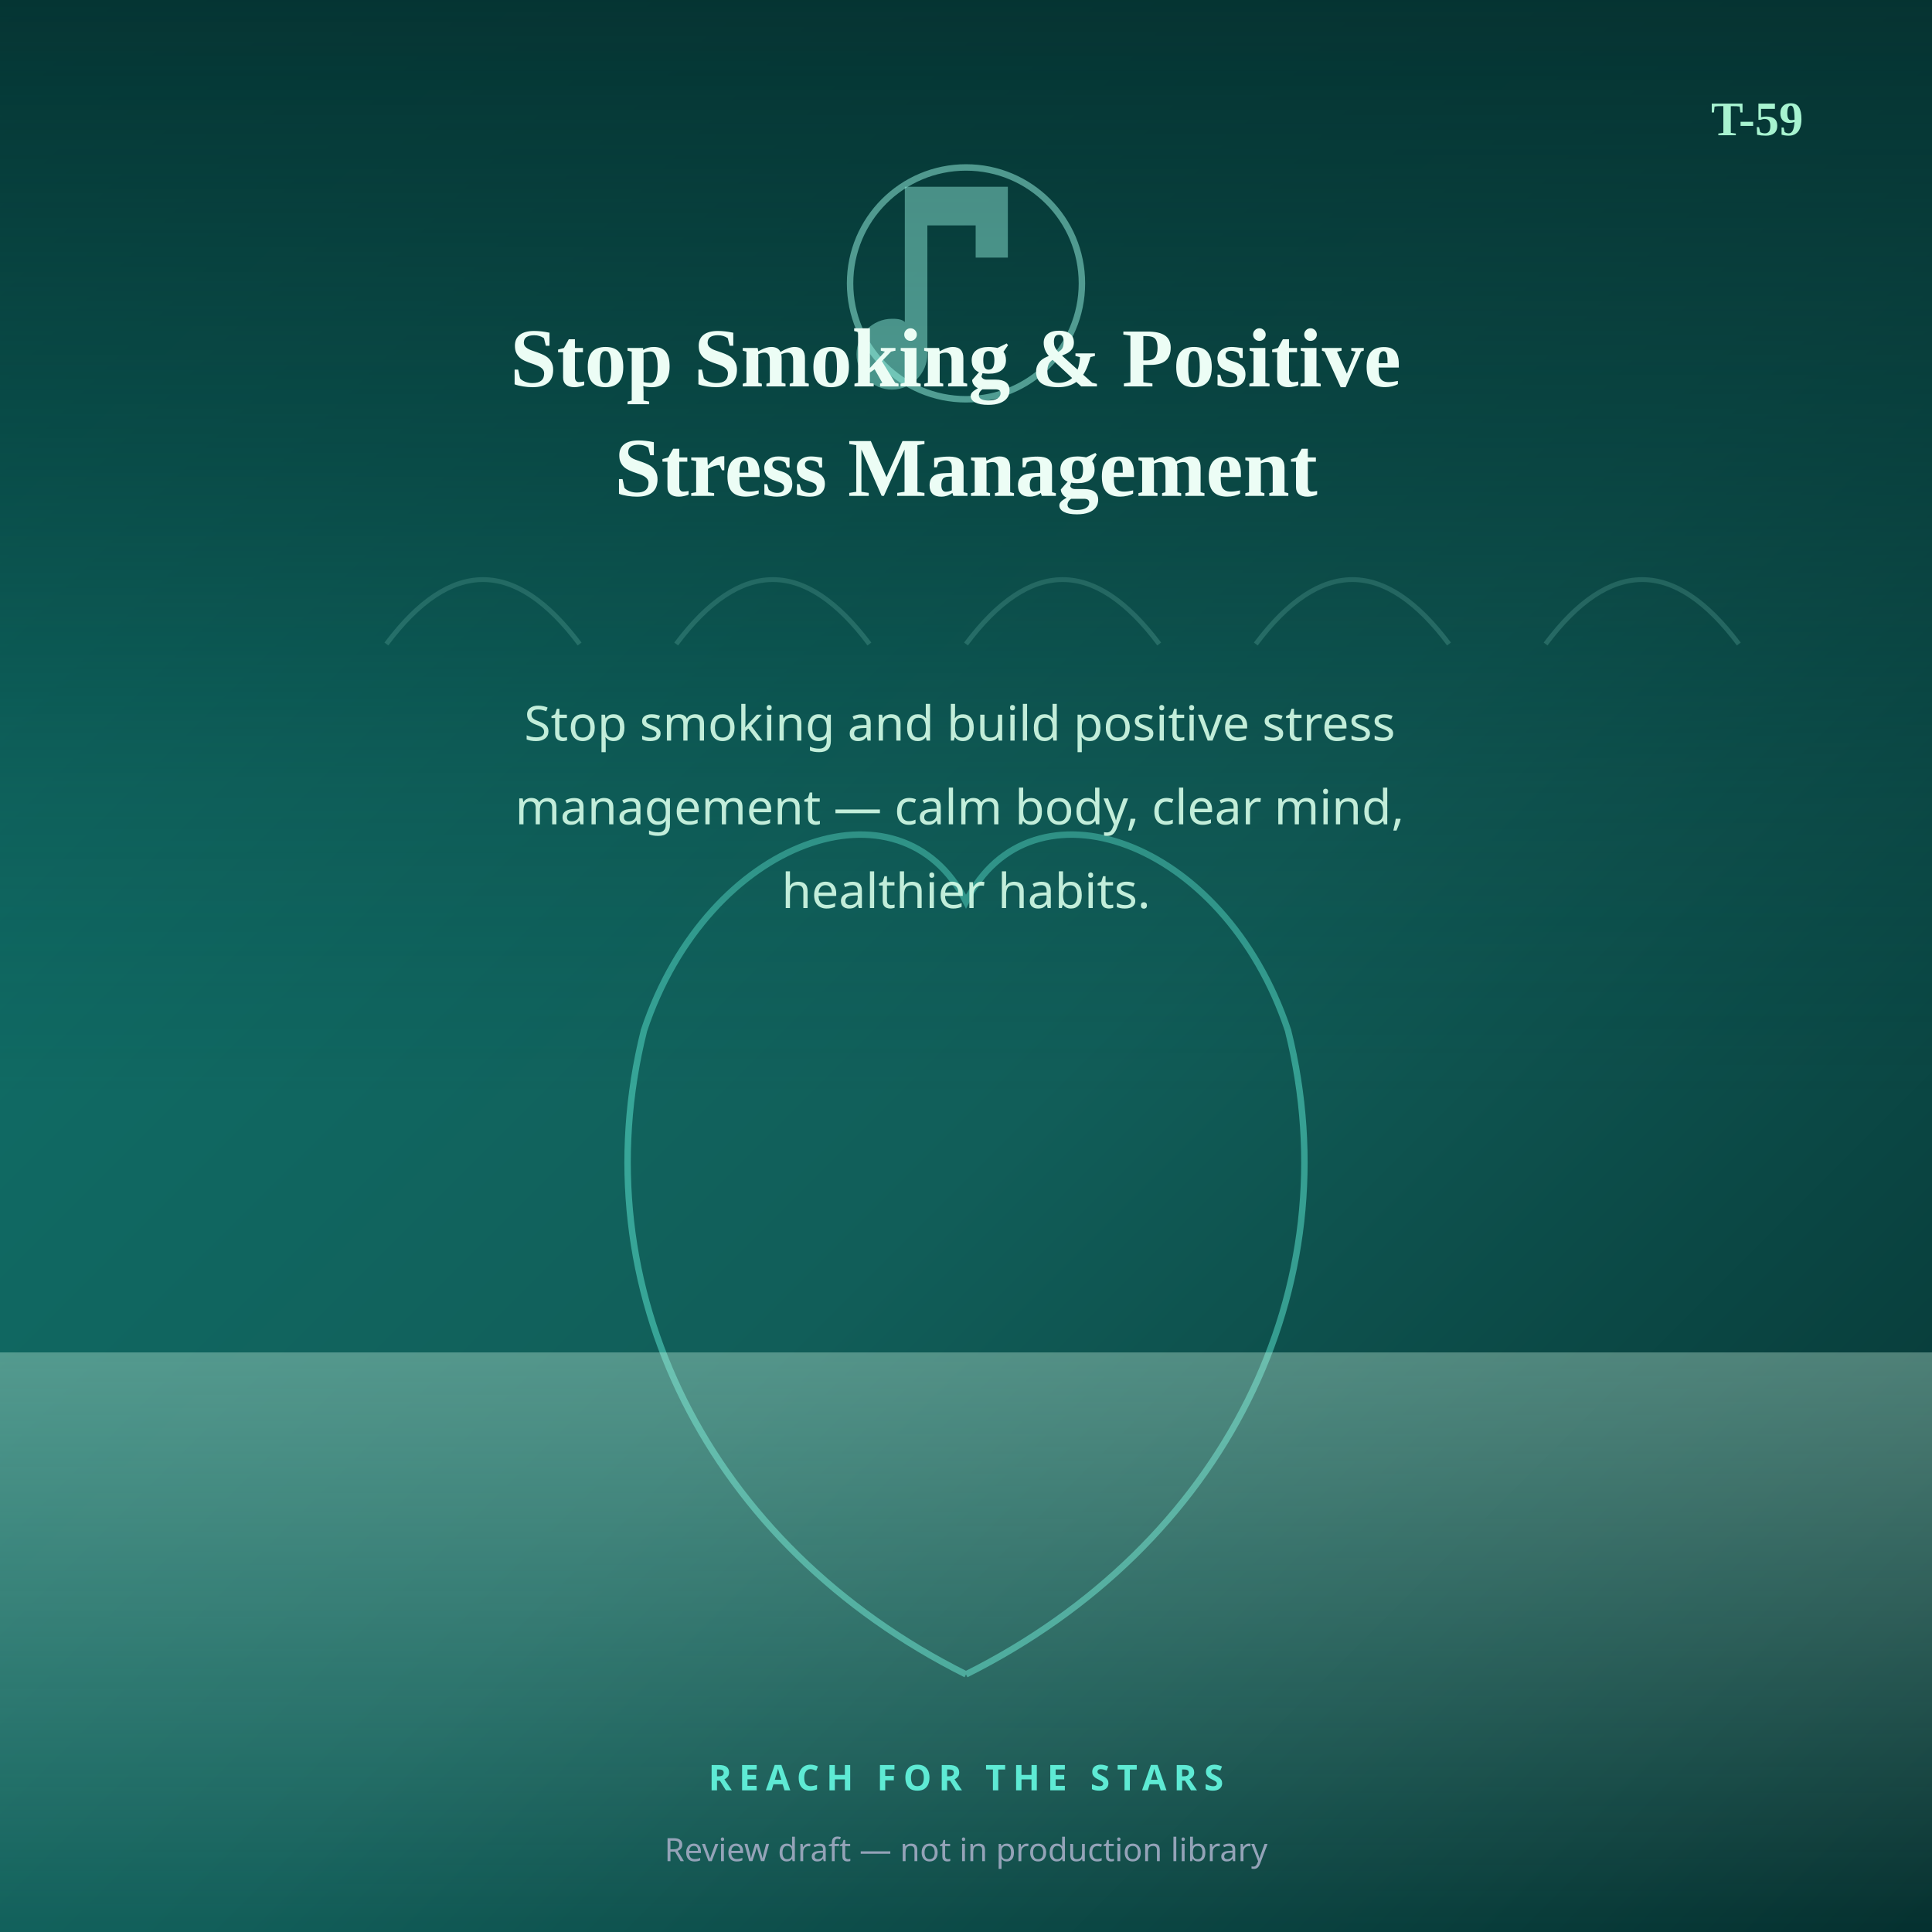
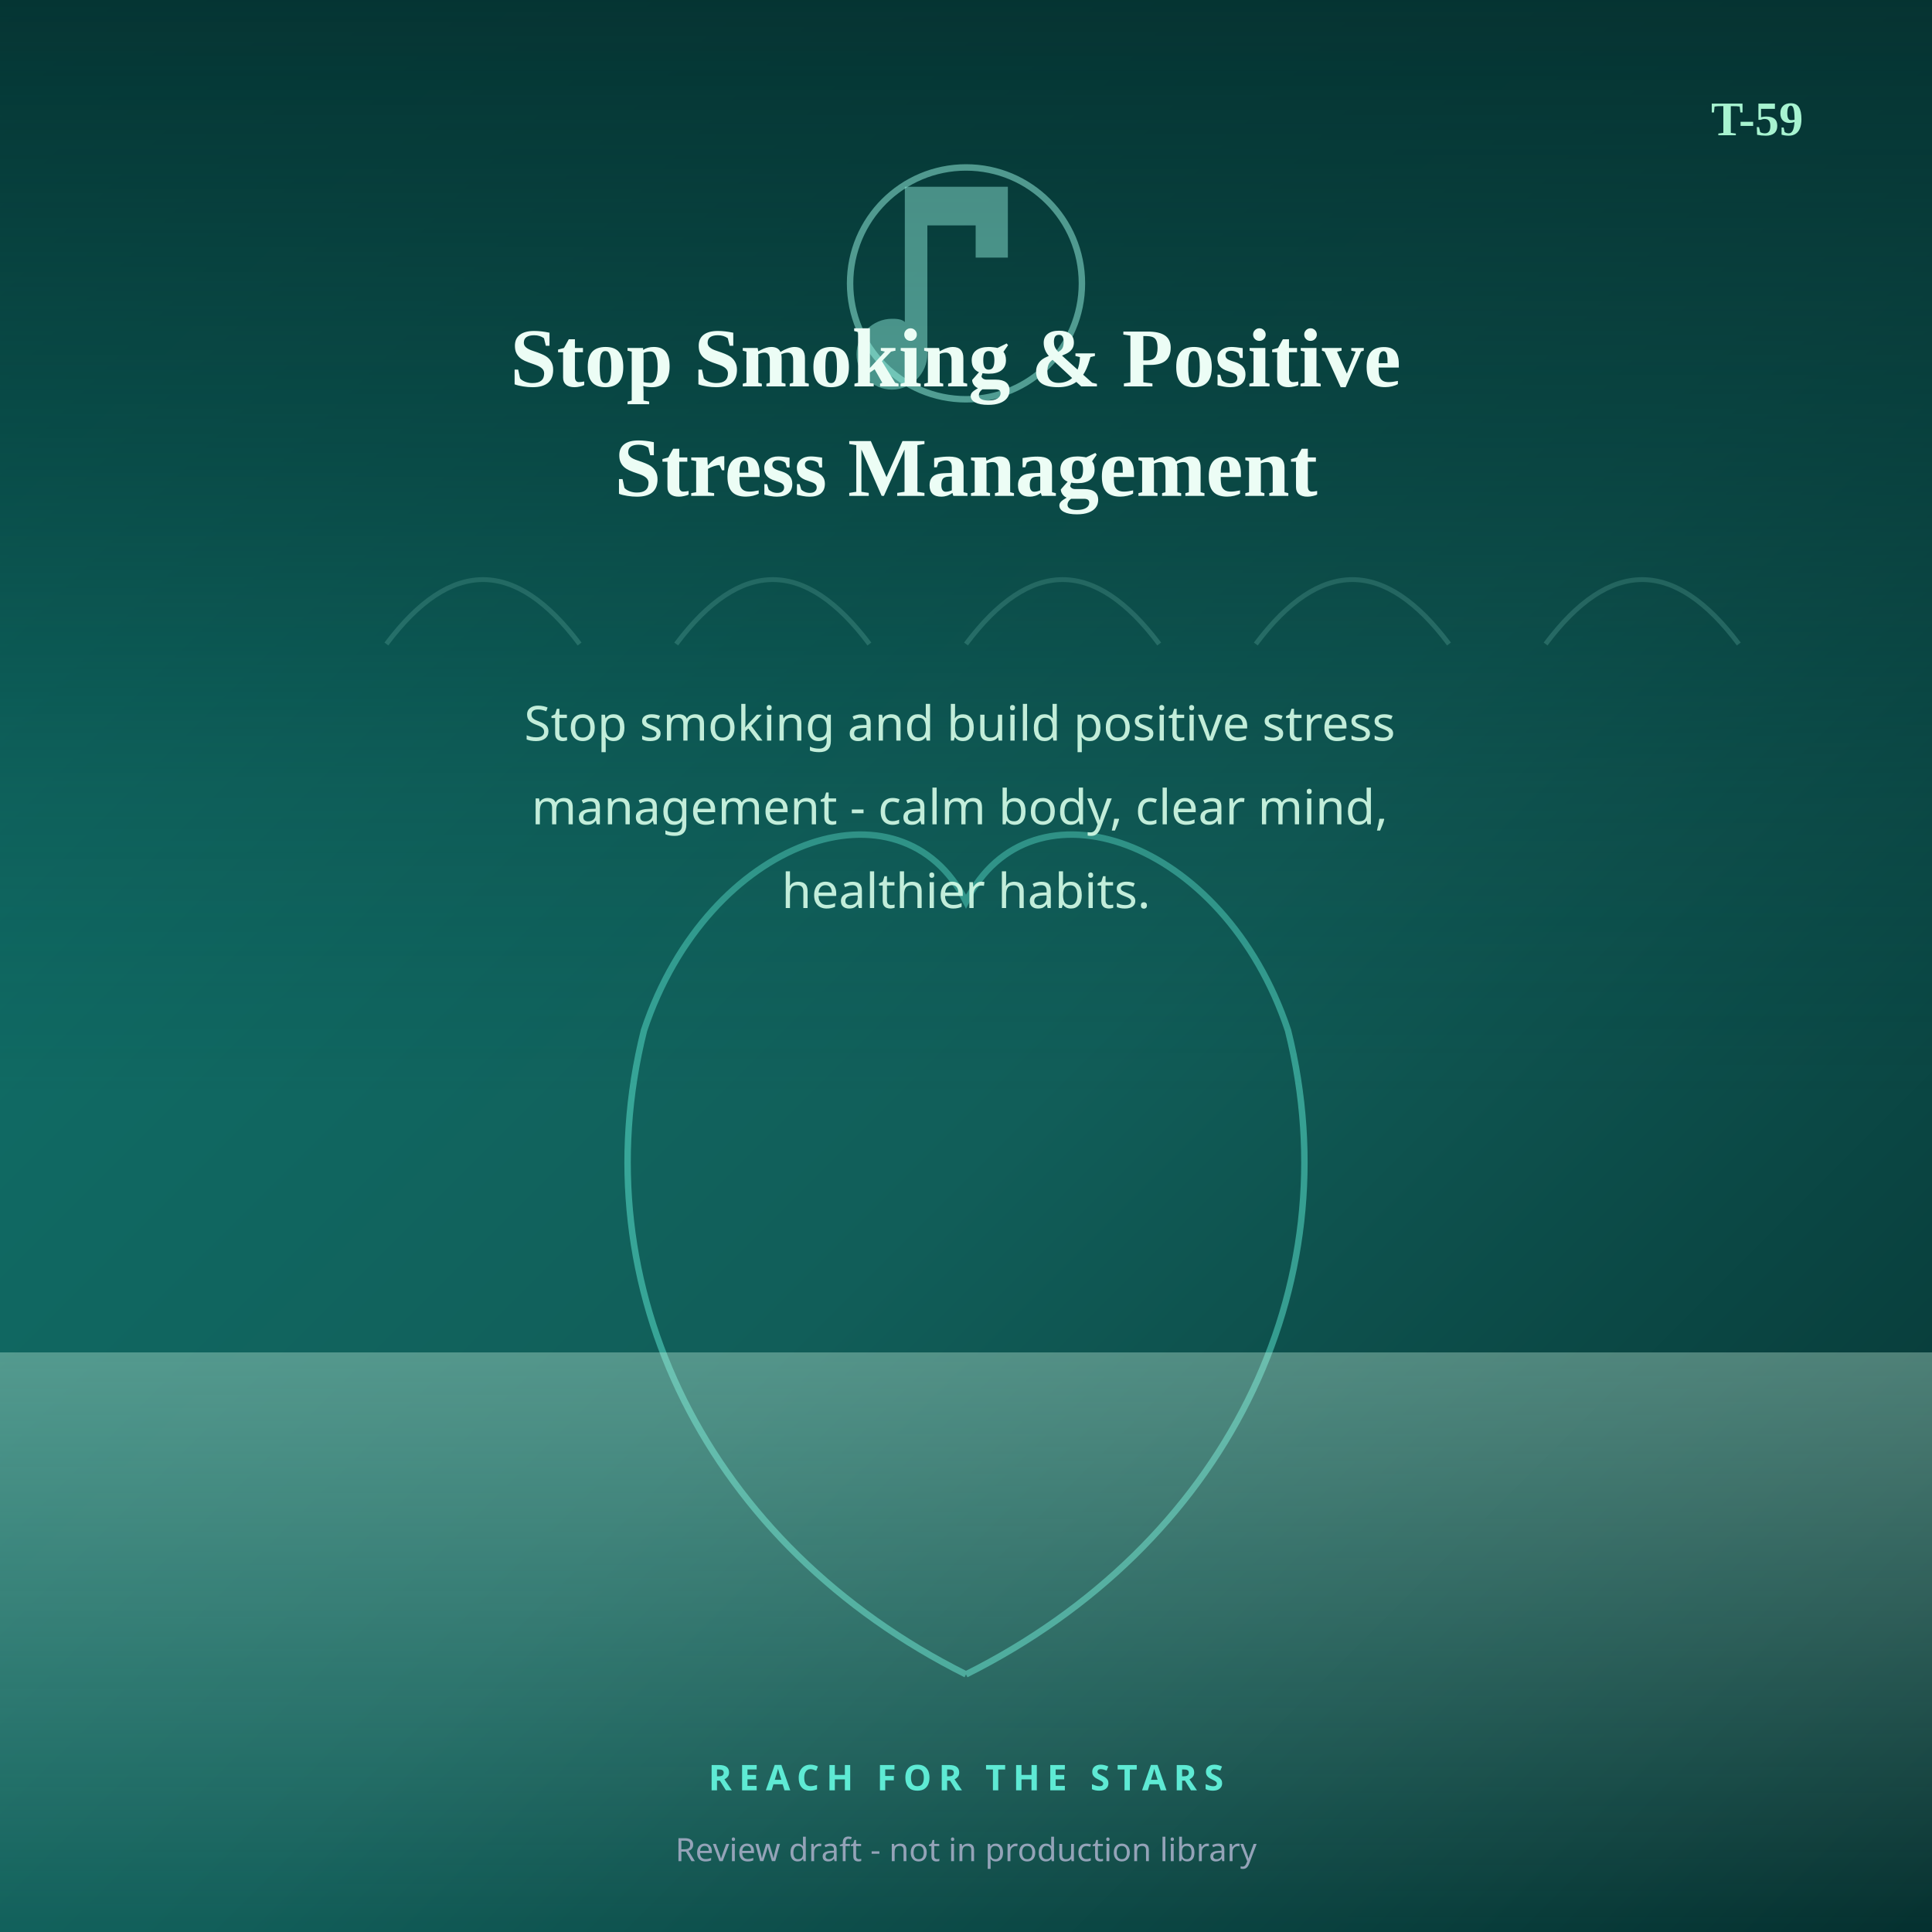
<svg xmlns="http://www.w3.org/2000/svg" width="600" height="600" viewBox="0 0 600 600">
  <defs>
    <linearGradient id="bg" x1="0%" y1="0%" x2="100%" y2="100%">
      <stop offset="0%" style="stop-color:#0f766e" />
      <stop offset="55%" style="stop-color:#115e59" />
      <stop offset="100%" style="stop-color:#042f2e" />
    </linearGradient>
    <linearGradient id="accent" x1="0%" y1="0%" x2="0%" y2="100%">
      <stop offset="0%" style="stop-color:#d1fae5;stop-opacity:0.35" />
      <stop offset="100%" style="stop-color:#d1fae5;stop-opacity:0" />
    </linearGradient>
    <linearGradient id="textFade" x1="0" y1="0" x2="0" y2="1">
      <stop offset="0%" style="stop-color:#042f2e;stop-opacity:0.92" />
      <stop offset="42%" style="stop-color:#042f2e;stop-opacity:0.55" />
      <stop offset="72%" style="stop-color:#042f2e;stop-opacity:0.2" />
      <stop offset="100%" style="stop-color:#042f2e;stop-opacity:0" />
    </linearGradient>
  </defs>
  <rect width="100%" height="100%" fill="url(#bg)" />
  <g opacity="0.5">
    <path fill="none" stroke="#5eead4" stroke-width="2" d="M300 520 C220 480 180 400 200 320 C220 260 280 240 300 280 C320 240 380 260 400 320 C420 400 380 480 300 520" />
    <path fill="none" stroke="#99f6e4" stroke-width="1.5" opacity="0.6" d="M120 200 Q150 160 180 200" />
    <path fill="none" stroke="#99f6e4" stroke-width="1.5" opacity="0.6" d="M210 200 Q240 160 270 200" />
    <path fill="none" stroke="#99f6e4" stroke-width="1.5" opacity="0.6" d="M300 200 Q330 160 360 200" />
    <path fill="none" stroke="#99f6e4" stroke-width="1.5" opacity="0.6" d="M390 200 Q420 160 450 200" />
    <path fill="none" stroke="#99f6e4" stroke-width="1.5" opacity="0.6" d="M480 200 Q510 160 540 200" />
  </g>
  <rect x="0" y="0" width="600" height="340" fill="url(#textFade)" />
  <rect x="0" y="420" width="600" height="180" fill="url(#accent)" />
  <circle cx="300" cy="88" r="36" fill="none" stroke="#99f6e4" stroke-width="2" opacity="0.5" />
  <path d="M288 70v40c0 6-5 11-11 11s-11-5-11-11 5-11 11-11c1 0 3 0 4 1V58h32v22h-10V70h-16z" fill="#99f6e4" opacity="0.45" />
  <text x="560" y="42" text-anchor="end" fill="#a7f3d0" font-family="Georgia, 'Times New Roman', serif" font-size="15" font-weight="600">T-59</text>
  <text fill="#ecfdf5" font-family="Georgia, 'Times New Roman', serif" font-size="26" font-weight="700">
    <tspan x="300" y="120" text-anchor="middle">Stop Smoking &amp; Positive</tspan>
    <tspan x="300" y="154" text-anchor="middle">Stress Management</tspan>
  </text>
  <text fill="#d1fae5" font-family="system-ui, Segoe UI, sans-serif" font-size="15" opacity="0.92">
    <tspan x="300" y="230" text-anchor="middle">Stop smoking and build positive stress</tspan>
-     <tspan x="300" y="256" text-anchor="middle">management — calm body, clear mind,</tspan>
+     <tspan x="300" y="256" text-anchor="middle">management - calm body, clear mind,</tspan>
    <tspan x="300" y="282" text-anchor="middle">healthier habits.</tspan>
  </text>
  <text x="300" y="556" text-anchor="middle" fill="#5eead4" font-family="system-ui, sans-serif" font-size="11" letter-spacing="0.2em" font-weight="600">REACH FOR THE STARS</text>
-   <text x="300" y="578" text-anchor="middle" fill="#94a3b8" font-family="system-ui, sans-serif" font-size="10">Review draft — not in production library</text>
+   <text x="300" y="578" text-anchor="middle" fill="#94a3b8" font-family="system-ui, sans-serif" font-size="10">Review draft - not in production library</text>
</svg>
